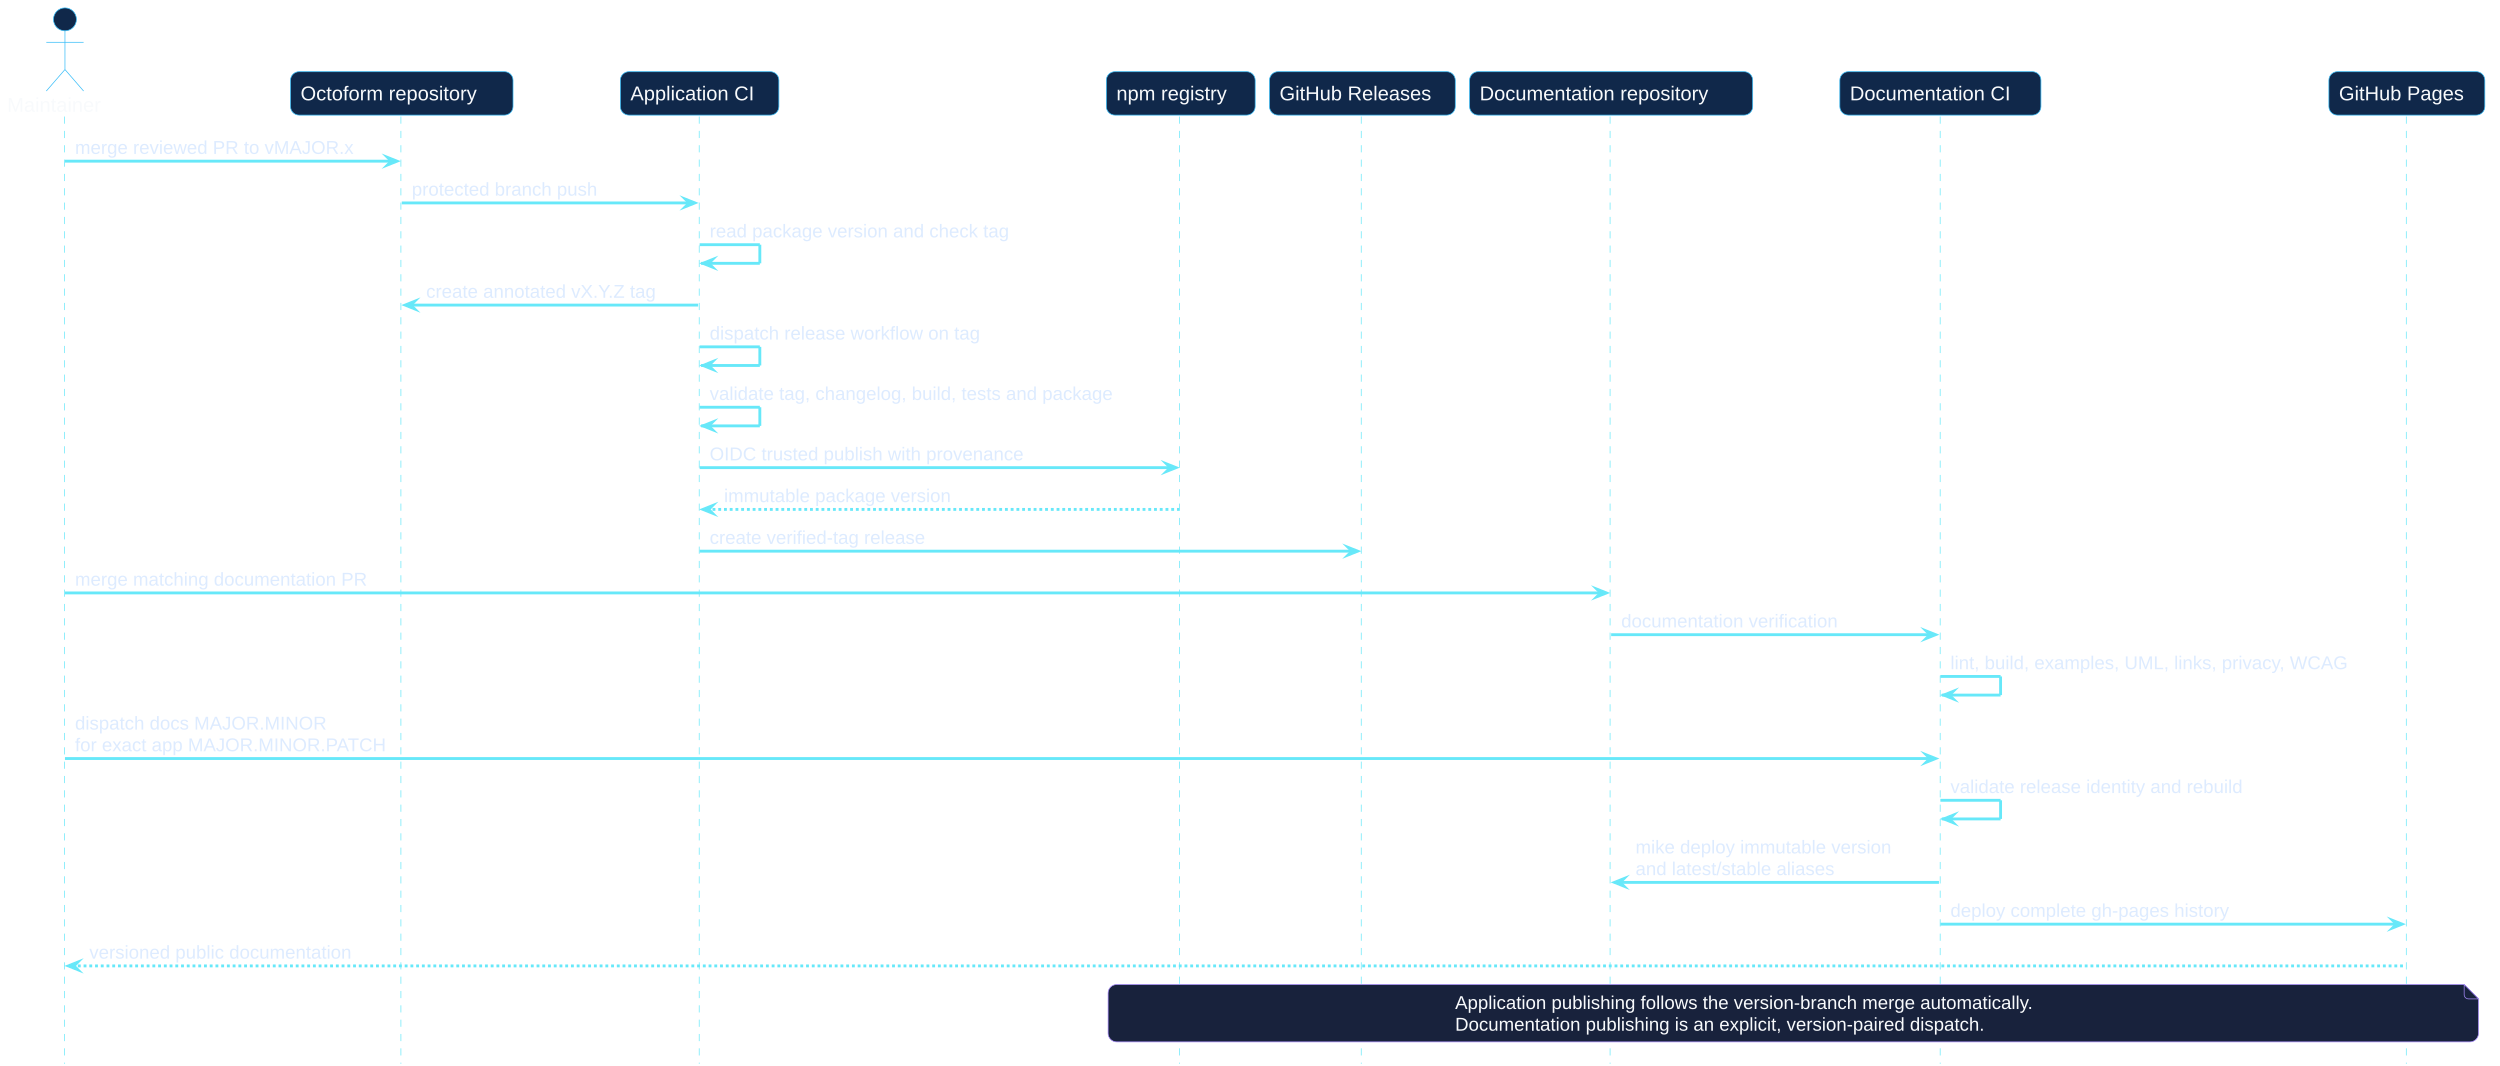
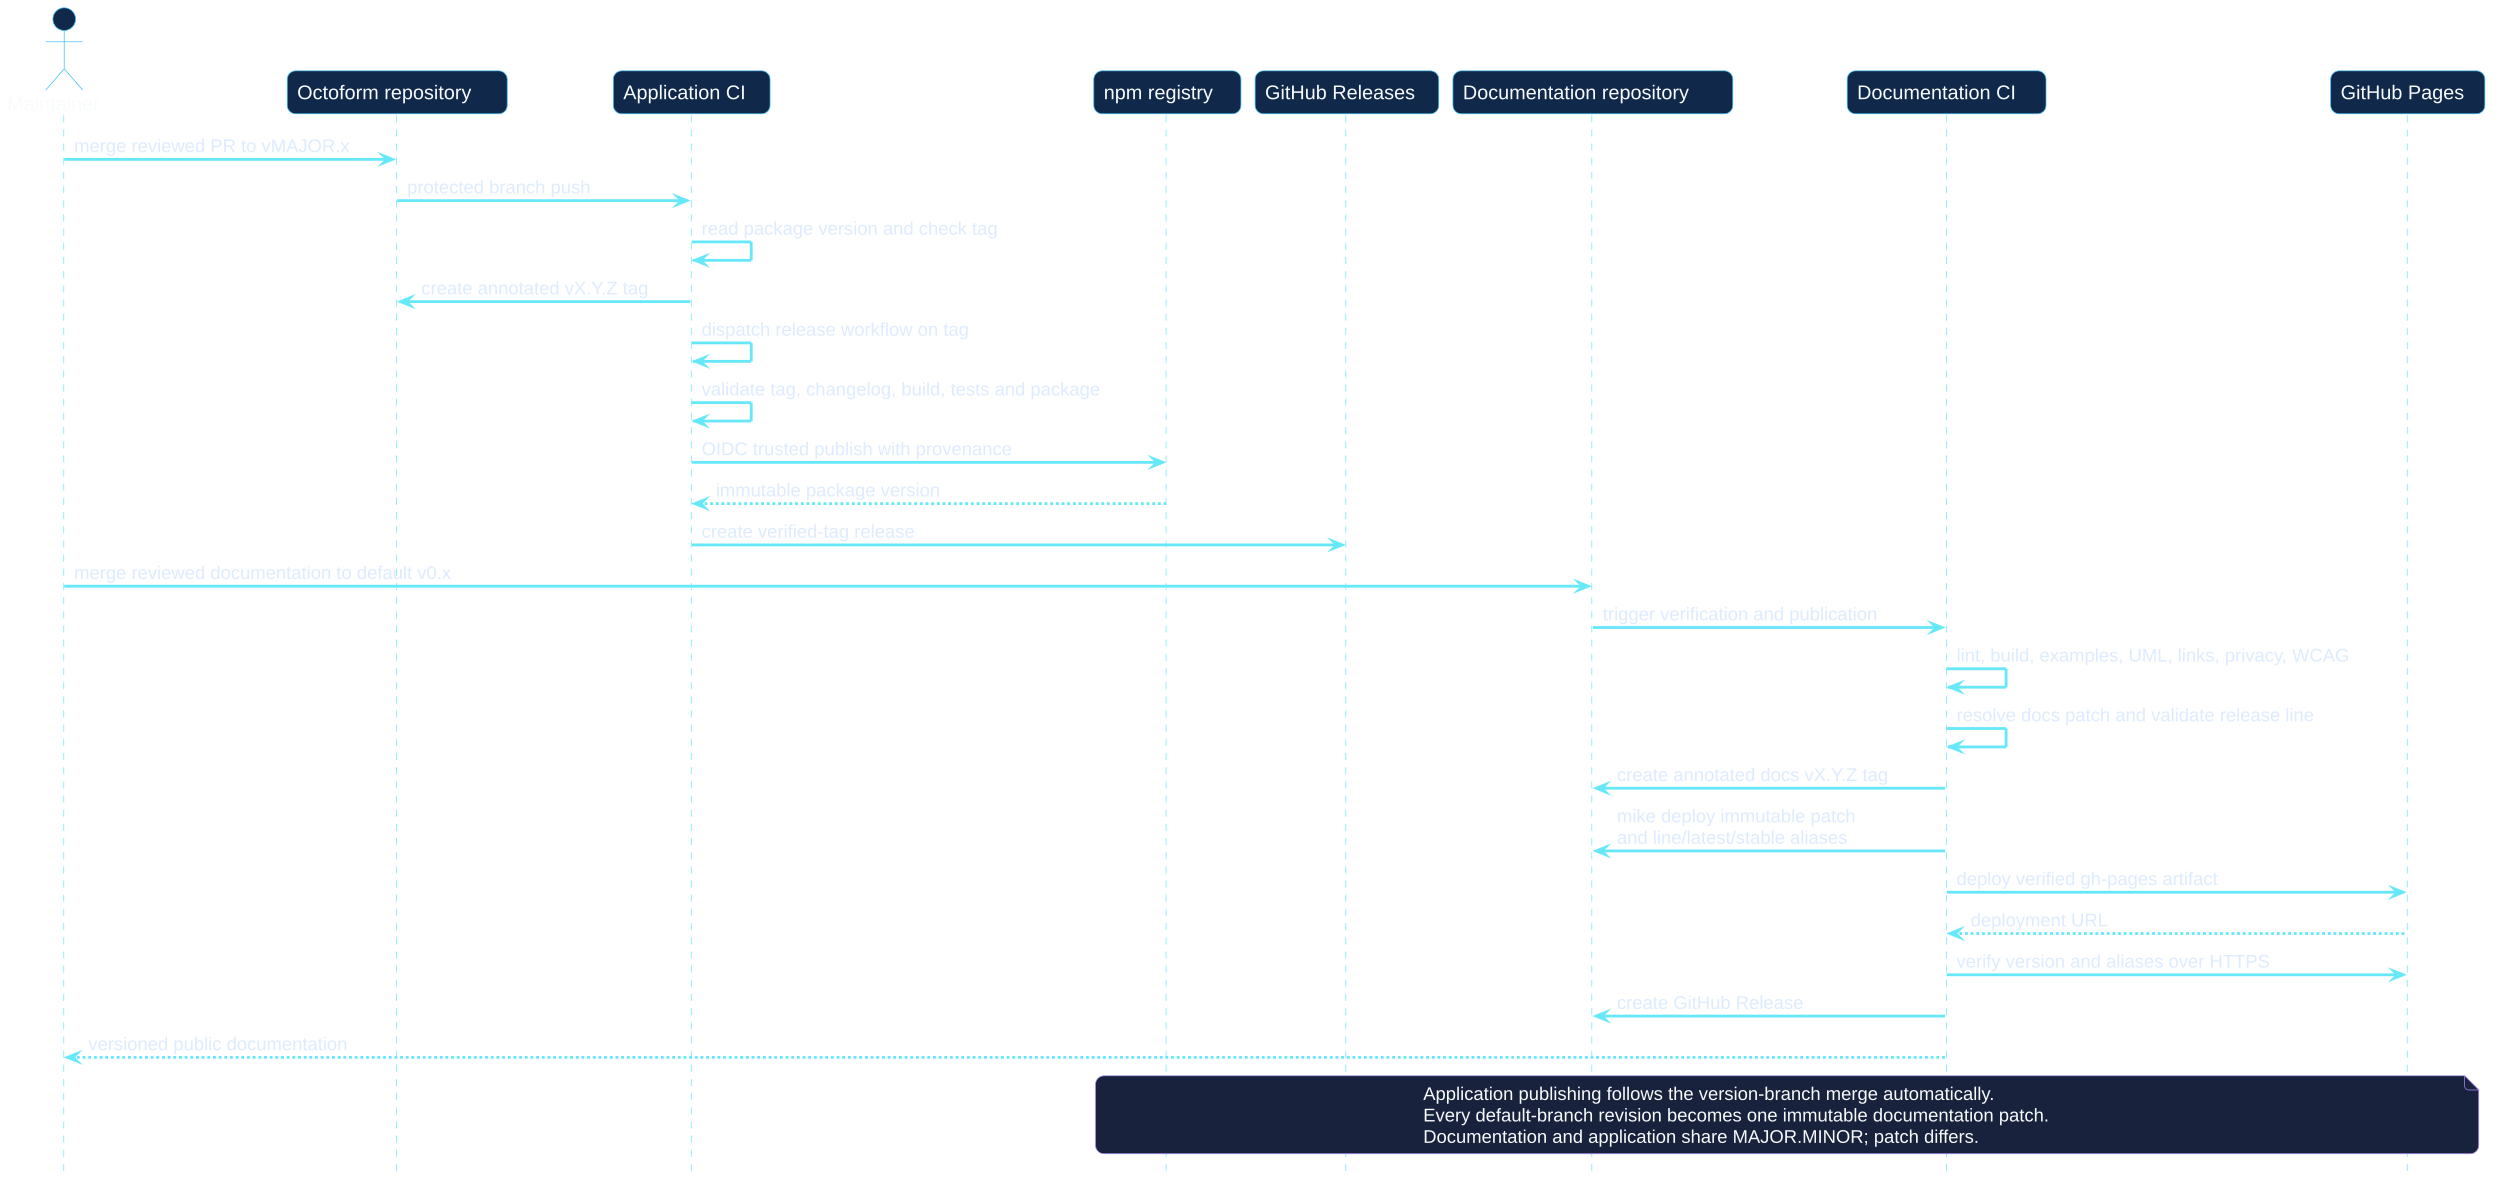
- <svg xmlns="http://www.w3.org/2000/svg" contentStyleType="text/css" data-diagram-type="SEQUENCE" height="743px" preserveAspectRatio="none" style="width:1744px;height:743px;" version="1.1" viewBox="0 0 1744 743" width="1744px" zoomAndPan="magnify">
+ <svg xmlns="http://www.w3.org/2000/svg" contentStyleType="text/css" data-diagram-type="SEQUENCE" height="830px" preserveAspectRatio="none" style="width:1764px;height:830px;" version="1.1" viewBox="0 0 1764 830" width="1764px" zoomAndPan="magnify">
  <defs />
  <g>
    <g class="participant-lifeline" data-entity-uid="part1" data-qualified-name="Maintainer" data-source-line="4" id="part1-lifeline">
      <g>
-         <rect fill="#000000" fill-opacity="0" height="660.789" width="8" x="41.31" y="81.297" />
-         <line style="stroke:#67E8F9;stroke-width:0.5;stroke-dasharray:5,5;" x1="45" x2="45" y1="81.297" y2="742.086" />
+         <rect fill="#000000" fill-opacity="0" height="748.188" width="8" x="41.31" y="81.297" />
+         <line style="stroke:#67E8F9;stroke-width:0.5;stroke-dasharray:5,5;" x1="45" x2="45" y1="81.297" y2="829.484" />
      </g>
    </g>
    <g class="participant-lifeline" data-entity-uid="part2" data-qualified-name="AppRepo" data-source-line="5" id="part2-lifeline">
      <g>
-         <rect fill="#000000" fill-opacity="0" height="660.789" width="8" x="276.275" y="81.297" />
-         <line style="stroke:#67E8F9;stroke-width:0.5;stroke-dasharray:5,5;" x1="279.67" x2="279.67" y1="81.297" y2="742.086" />
+         <rect fill="#000000" fill-opacity="0" height="748.188" width="8" x="276.275" y="81.297" />
+         <line style="stroke:#67E8F9;stroke-width:0.5;stroke-dasharray:5,5;" x1="279.67" x2="279.67" y1="81.297" y2="829.484" />
      </g>
    </g>
    <g class="participant-lifeline" data-entity-uid="part3" data-qualified-name="AppCI" data-source-line="6" id="part3-lifeline">
      <g>
-         <rect fill="#000000" fill-opacity="0" height="660.789" width="8" x="484.059" y="81.297" />
-         <line style="stroke:#67E8F9;stroke-width:0.5;stroke-dasharray:5,5;" x1="487.769" x2="487.769" y1="81.297" y2="742.086" />
+         <rect fill="#000000" fill-opacity="0" height="748.188" width="8" x="484.059" y="81.297" />
+         <line style="stroke:#67E8F9;stroke-width:0.5;stroke-dasharray:5,5;" x1="487.769" x2="487.769" y1="81.297" y2="829.484" />
      </g>
    </g>
    <g class="participant-lifeline" data-entity-uid="part4" data-qualified-name="NPM" data-source-line="7" id="part4-lifeline">
      <g>
-         <rect fill="#000000" fill-opacity="0" height="660.789" width="8" x="819.694" y="81.297" />
-         <line style="stroke:#67E8F9;stroke-width:0.5;stroke-dasharray:5,5;" x1="822.786" x2="822.786" y1="81.297" y2="742.086" />
+         <rect fill="#000000" fill-opacity="0" height="748.188" width="8" x="819.694" y="81.297" />
+         <line style="stroke:#67E8F9;stroke-width:0.5;stroke-dasharray:5,5;" x1="822.786" x2="822.786" y1="81.297" y2="829.484" />
      </g>
    </g>
    <g class="participant-lifeline" data-entity-uid="part5" data-qualified-name="Releases" data-source-line="8" id="part5-lifeline">
      <g>
-         <rect fill="#000000" fill-opacity="0" height="660.789" width="8" x="946.398" y="81.297" />
-         <line style="stroke:#67E8F9;stroke-width:0.5;stroke-dasharray:5,5;" x1="949.603" x2="949.603" y1="81.297" y2="742.086" />
+         <rect fill="#000000" fill-opacity="0" height="748.188" width="8" x="946.398" y="81.297" />
+         <line style="stroke:#67E8F9;stroke-width:0.5;stroke-dasharray:5,5;" x1="949.603" x2="949.603" y1="81.297" y2="829.484" />
      </g>
    </g>
    <g class="participant-lifeline" data-entity-uid="part6" data-qualified-name="DocsRepo" data-source-line="9" id="part6-lifeline">
      <g>
-         <rect fill="#000000" fill-opacity="0" height="660.789" width="8" x="1119.93" y="81.297" />
-         <line style="stroke:#67E8F9;stroke-width:0.5;stroke-dasharray:5,5;" x1="1123.192" x2="1123.192" y1="81.297" y2="742.086" />
+         <rect fill="#000000" fill-opacity="0" height="748.188" width="8" x="1119.93" y="81.297" />
+         <line style="stroke:#67E8F9;stroke-width:0.5;stroke-dasharray:5,5;" x1="1123.192" x2="1123.192" y1="81.297" y2="829.484" />
      </g>
    </g>
    <g class="participant-lifeline" data-entity-uid="part7" data-qualified-name="DocsCI" data-source-line="10" id="part7-lifeline">
      <g>
-         <rect fill="#000000" fill-opacity="0" height="660.789" width="8" x="1349.607" y="81.297" />
-         <line style="stroke:#67E8F9;stroke-width:0.5;stroke-dasharray:5,5;" x1="1353.467" x2="1353.467" y1="81.297" y2="742.086" />
+         <rect fill="#000000" fill-opacity="0" height="748.188" width="8" x="1369.52" y="81.297" />
+         <line style="stroke:#67E8F9;stroke-width:0.5;stroke-dasharray:5,5;" x1="1373.379" x2="1373.379" y1="81.297" y2="829.484" />
      </g>
    </g>
    <g class="participant-lifeline" data-entity-uid="part8" data-qualified-name="Pages" data-source-line="11" id="part8-lifeline">
      <g>
-         <rect fill="#000000" fill-opacity="0" height="660.789" width="8" x="1675.023" y="81.297" />
-         <line style="stroke:#67E8F9;stroke-width:0.5;stroke-dasharray:5,5;" x1="1678.633" x2="1678.633" y1="81.297" y2="742.086" />
+         <rect fill="#000000" fill-opacity="0" height="748.188" width="8" x="1694.936" y="81.297" />
+         <line style="stroke:#67E8F9;stroke-width:0.5;stroke-dasharray:5,5;" x1="1698.545" x2="1698.545" y1="81.297" y2="829.484" />
      </g>
    </g>
    <g class="participant participant-head" data-entity-uid="part1" data-qualified-name="Maintainer" data-source-line="4" id="part1-head">
      <text fill="#F8FAFC" font-family="Arial" font-size="14" lengthAdjust="spacing" textLength="74.621" x="5" y="77.995">Maintainer</text>
      <ellipse cx="45.31" cy="13.5" fill="#10284A" rx="8" ry="8" style="stroke:#38BDF8;stroke-width:0.5;" />
      <path d="M45.31,21.5 L45.31,48.5 M32.31,29.5 L58.31,29.5 M45.31,48.5 L32.31,63.5 M45.31,48.5 L58.31,63.5" fill="none" style="stroke:#38BDF8;stroke-width:0.5;" />
    </g>
    <g class="participant participant-head" data-entity-uid="part2" data-qualified-name="AppRepo" data-source-line="5" id="part2-head">
      <rect fill="#10284A" height="30.297" rx="6" ry="6" style="stroke:#38BDF8;stroke-width:0.5;" width="155.21" x="202.67" y="50" />
      <text fill="#F8FAFC" font-family="Arial" font-size="14" lengthAdjust="spacing" textLength="141.21" x="209.67" y="69.995">Octoform repository</text>
    </g>
    <g class="participant participant-head" data-entity-uid="part3" data-qualified-name="AppCI" data-source-line="6" id="part3-head">
      <rect fill="#10284A" height="30.297" rx="6" ry="6" style="stroke:#38BDF8;stroke-width:0.5;" width="110.578" x="432.769" y="50" />
      <text fill="#F8FAFC" font-family="Arial" font-size="14" lengthAdjust="spacing" textLength="96.578" x="439.769" y="69.995">Application CI</text>
    </g>
    <g class="participant participant-head" data-entity-uid="part4" data-qualified-name="NPM" data-source-line="7" id="part4-head">
      <rect fill="#10284A" height="30.297" rx="6" ry="6" style="stroke:#38BDF8;stroke-width:0.5;" width="103.817" x="771.786" y="50" />
      <text fill="#F8FAFC" font-family="Arial" font-size="14" lengthAdjust="spacing" textLength="89.817" x="778.786" y="69.995">npm registry</text>
    </g>
    <g class="participant participant-head" data-entity-uid="part5" data-qualified-name="Releases" data-source-line="8" id="part5-head">
      <rect fill="#10284A" height="30.297" rx="6" ry="6" style="stroke:#38BDF8;stroke-width:0.5;" width="129.589" x="885.603" y="50" />
      <text fill="#F8FAFC" font-family="Arial" font-size="14" lengthAdjust="spacing" textLength="115.589" x="892.603" y="69.995">GitHub Releases</text>
    </g>
    <g class="participant participant-head" data-entity-uid="part6" data-qualified-name="DocsRepo" data-source-line="9" id="part6-head">
      <rect fill="#10284A" height="30.297" rx="6" ry="6" style="stroke:#38BDF8;stroke-width:0.5;" width="197.477" x="1025.192" y="50" />
      <text fill="#F8FAFC" font-family="Arial" font-size="14" lengthAdjust="spacing" textLength="183.477" x="1032.192" y="69.995">Documentation repository</text>
    </g>
    <g class="participant participant-head" data-entity-uid="part7" data-qualified-name="DocsCI" data-source-line="10" id="part7-head">
-       <rect fill="#10284A" height="30.297" rx="6" ry="6" style="stroke:#38BDF8;stroke-width:0.5;" width="140.28" x="1283.467" y="50" />
-       <text fill="#F8FAFC" font-family="Arial" font-size="14" lengthAdjust="spacing" textLength="126.28" x="1290.467" y="69.995">Documentation CI</text>
+       <rect fill="#10284A" height="30.297" rx="6" ry="6" style="stroke:#38BDF8;stroke-width:0.5;" width="140.28" x="1303.379" y="50" />
+       <text fill="#F8FAFC" font-family="Arial" font-size="14" lengthAdjust="spacing" textLength="126.28" x="1310.379" y="69.995">Documentation CI</text>
    </g>
    <g class="participant participant-head" data-entity-uid="part8" data-qualified-name="Pages" data-source-line="11" id="part8-head">
-       <rect fill="#10284A" height="30.297" rx="6" ry="6" style="stroke:#38BDF8;stroke-width:0.5;" width="108.78" x="1624.633" y="50" />
-       <text fill="#F8FAFC" font-family="Arial" font-size="14" lengthAdjust="spacing" textLength="94.78" x="1631.633" y="69.995">GitHub Pages</text>
+       <rect fill="#10284A" height="30.297" rx="6" ry="6" style="stroke:#38BDF8;stroke-width:0.5;" width="108.78" x="1644.545" y="50" />
+       <text fill="#F8FAFC" font-family="Arial" font-size="14" lengthAdjust="spacing" textLength="94.78" x="1651.545" y="69.995">GitHub Pages</text>
    </g>
    <g class="message" data-entity-1="part1" data-entity-2="part2" data-source-line="13" id="msg1">
      <polygon fill="#67E8F9" points="268.275,108.43,278.275,112.43,268.275,116.43,272.275,112.43" style="stroke:#67E8F9;stroke-width:1;stroke-linejoin:miter;stroke-miterlimit:10;" />
      <line style="stroke:#67E8F9;stroke-width:2;" x1="45.31" x2="274.275" y1="112.43" y2="112.43" />
      <text fill="#DDEBFF" font-family="Arial" font-size="13" lengthAdjust="spacing" textLength="210.964" x="52.31" y="107.364">merge reviewed PR to vMAJOR.x</text>
    </g>
    <g class="message" data-entity-1="part2" data-entity-2="part3" data-source-line="14" id="msg2">
      <polygon fill="#67E8F9" points="476.059,137.562,486.059,141.562,476.059,145.562,480.059,141.562" style="stroke:#67E8F9;stroke-width:1;stroke-linejoin:miter;stroke-miterlimit:10;" />
      <line style="stroke:#67E8F9;stroke-width:2;" x1="280.275" x2="482.059" y1="141.562" y2="141.562" />
      <text fill="#DDEBFF" font-family="Arial" font-size="13" lengthAdjust="spacing" textLength="148.097" x="287.275" y="136.497">protected branch push</text>
    </g>
    <g class="message" data-entity-1="part3" data-entity-2="part3" data-source-line="15" id="msg3">
      <line style="stroke:#67E8F9;stroke-width:2;" x1="488.059" x2="530.059" y1="170.695" y2="170.695" />
      <line style="stroke:#67E8F9;stroke-width:2;" x1="530.059" x2="530.059" y1="170.695" y2="183.695" />
      <line style="stroke:#67E8F9;stroke-width:2;" x1="489.059" x2="530.059" y1="183.695" y2="183.695" />
      <polygon fill="#67E8F9" points="499.059,179.695,489.059,183.695,499.059,187.695,495.059,183.695" style="stroke:#67E8F9;stroke-width:1;stroke-linejoin:miter;stroke-miterlimit:10;" />
      <text fill="#DDEBFF" font-family="Arial" font-size="13" lengthAdjust="spacing" textLength="236.78" x="495.059" y="165.629">read package version and check tag</text>
    </g>
    <g class="message" data-entity-1="part3" data-entity-2="part2" data-source-line="16" id="msg4">
      <polygon fill="#67E8F9" points="291.275,208.828,281.275,212.828,291.275,216.828,287.275,212.828" style="stroke:#67E8F9;stroke-width:1;stroke-linejoin:miter;stroke-miterlimit:10;" />
      <line style="stroke:#67E8F9;stroke-width:2;" x1="285.275" x2="487.059" y1="212.828" y2="212.828" />
      <text fill="#DDEBFF" font-family="Arial" font-size="13" lengthAdjust="spacing" textLength="183.784" x="297.275" y="207.762">create annotated vX.Y.Z tag</text>
    </g>
    <g class="message" data-entity-1="part3" data-entity-2="part3" data-source-line="17" id="msg5">
      <line style="stroke:#67E8F9;stroke-width:2;" x1="488.059" x2="530.059" y1="241.961" y2="241.961" />
      <line style="stroke:#67E8F9;stroke-width:2;" x1="530.059" x2="530.059" y1="241.961" y2="254.961" />
      <line style="stroke:#67E8F9;stroke-width:2;" x1="489.059" x2="530.059" y1="254.961" y2="254.961" />
      <polygon fill="#67E8F9" points="499.059,250.961,489.059,254.961,499.059,258.961,495.059,254.961" style="stroke:#67E8F9;stroke-width:1;stroke-linejoin:miter;stroke-miterlimit:10;" />
      <text fill="#DDEBFF" font-family="Arial" font-size="13" lengthAdjust="spacing" textLength="215.3" x="495.059" y="236.895">dispatch release workflow on tag</text>
    </g>
    <g class="message" data-entity-1="part3" data-entity-2="part3" data-source-line="18" id="msg6">
      <line style="stroke:#67E8F9;stroke-width:2;" x1="488.059" x2="530.059" y1="284.094" y2="284.094" />
      <line style="stroke:#67E8F9;stroke-width:2;" x1="530.059" x2="530.059" y1="284.094" y2="297.094" />
      <line style="stroke:#67E8F9;stroke-width:2;" x1="489.059" x2="530.059" y1="297.094" y2="297.094" />
      <polygon fill="#67E8F9" points="499.059,293.094,489.059,297.094,499.059,301.094,495.059,297.094" style="stroke:#67E8F9;stroke-width:1;stroke-linejoin:miter;stroke-miterlimit:10;" />
      <text fill="#DDEBFF" font-family="Arial" font-size="13" lengthAdjust="spacing" textLength="321.636" x="495.059" y="279.028">validate tag, changelog, build, tests and package</text>
    </g>
    <g class="message" data-entity-1="part3" data-entity-2="part4" data-source-line="19" id="msg7">
      <polygon fill="#67E8F9" points="811.694,322.227,821.694,326.227,811.694,330.227,815.694,326.227" style="stroke:#67E8F9;stroke-width:1;stroke-linejoin:miter;stroke-miterlimit:10;" />
      <line style="stroke:#67E8F9;stroke-width:2;" x1="488.059" x2="817.694" y1="326.227" y2="326.227" />
      <text fill="#DDEBFF" font-family="Arial" font-size="13" lengthAdjust="spacing" textLength="247.876" x="495.059" y="321.161">OIDC trusted publish with provenance</text>
    </g>
    <g class="message" data-entity-1="part4" data-entity-2="part3" data-source-line="20" id="msg8">
      <polygon fill="#67E8F9" points="499.059,351.359,489.059,355.359,499.059,359.359,495.059,355.359" style="stroke:#67E8F9;stroke-width:1;stroke-linejoin:miter;stroke-miterlimit:10;" />
      <line style="stroke:#67E8F9;stroke-width:2;stroke-dasharray:2,2;" x1="493.059" x2="822.694" y1="355.359" y2="355.359" />
      <text fill="#DDEBFF" font-family="Arial" font-size="13" lengthAdjust="spacing" textLength="181.092" x="505.059" y="350.293">immutable package version</text>
    </g>
    <g class="message" data-entity-1="part3" data-entity-2="part5" data-source-line="21" id="msg9">
      <polygon fill="#67E8F9" points="938.398,380.492,948.398,384.492,938.398,388.492,942.398,384.492" style="stroke:#67E8F9;stroke-width:1;stroke-linejoin:miter;stroke-miterlimit:10;" />
      <line style="stroke:#67E8F9;stroke-width:2;" x1="488.059" x2="944.398" y1="384.492" y2="384.492" />
      <text fill="#DDEBFF" font-family="Arial" font-size="13" lengthAdjust="spacing" textLength="172.599" x="495.059" y="379.426">create verified-tag release</text>
    </g>
    <g class="message" data-entity-1="part1" data-entity-2="part6" data-source-line="23" id="msg10">
      <polygon fill="#67E8F9" points="1111.93,409.625,1121.93,413.625,1111.93,417.625,1115.93,413.625" style="stroke:#67E8F9;stroke-width:1;stroke-linejoin:miter;stroke-miterlimit:10;" />
      <line style="stroke:#67E8F9;stroke-width:2;" x1="45.31" x2="1117.93" y1="413.625" y2="413.625" />
-       <text fill="#DDEBFF" font-family="Arial" font-size="13" lengthAdjust="spacing" textLength="231.201" x="52.31" y="408.559">merge matching documentation PR</text>
+       <text fill="#DDEBFF" font-family="Arial" font-size="13" lengthAdjust="spacing" textLength="307.487" x="52.31" y="408.559">merge reviewed documentation to default v0.x</text>
    </g>
    <g class="message" data-entity-1="part6" data-entity-2="part7" data-source-line="24" id="msg11">
-       <polygon fill="#67E8F9" points="1341.607,438.758,1351.607,442.758,1341.607,446.758,1345.607,442.758" style="stroke:#67E8F9;stroke-width:1;stroke-linejoin:miter;stroke-miterlimit:10;" />
-       <line style="stroke:#67E8F9;stroke-width:2;" x1="1123.93" x2="1347.607" y1="442.758" y2="442.758" />
-       <text fill="#DDEBFF" font-family="Arial" font-size="13" lengthAdjust="spacing" textLength="175.443" x="1130.93" y="437.692">documentation verification</text>
+       <polygon fill="#67E8F9" points="1361.52,438.758,1371.52,442.758,1361.52,446.758,1365.52,442.758" style="stroke:#67E8F9;stroke-width:1;stroke-linejoin:miter;stroke-miterlimit:10;" />
+       <line style="stroke:#67E8F9;stroke-width:2;" x1="1123.93" x2="1367.52" y1="442.758" y2="442.758" />
+       <text fill="#DDEBFF" font-family="Arial" font-size="13" lengthAdjust="spacing" textLength="225.589" x="1130.93" y="437.692">trigger verification and publication</text>
    </g>
    <g class="message" data-entity-1="part7" data-entity-2="part7" data-source-line="25" id="msg12">
-       <line style="stroke:#67E8F9;stroke-width:2;" x1="1353.607" x2="1395.607" y1="471.891" y2="471.891" />
-       <line style="stroke:#67E8F9;stroke-width:2;" x1="1395.607" x2="1395.607" y1="471.891" y2="484.891" />
-       <line style="stroke:#67E8F9;stroke-width:2;" x1="1354.607" x2="1395.607" y1="484.891" y2="484.891" />
-       <polygon fill="#67E8F9" points="1364.607,480.891,1354.607,484.891,1364.607,488.891,1360.607,484.891" style="stroke:#67E8F9;stroke-width:1;stroke-linejoin:miter;stroke-miterlimit:10;" />
-       <text fill="#DDEBFF" font-family="Arial" font-size="13" lengthAdjust="spacing" textLength="311.416" x="1360.607" y="466.825">lint, build, examples, UML, links, privacy, WCAG</text>
-     </g>
-     <g class="message" data-entity-1="part1" data-entity-2="part7" data-source-line="26" id="msg13">
-       <polygon fill="#67E8F9" points="1341.607,525.156,1351.607,529.156,1341.607,533.156,1345.607,529.156" style="stroke:#67E8F9;stroke-width:1;stroke-linejoin:miter;stroke-miterlimit:10;" />
-       <line style="stroke:#67E8F9;stroke-width:2;" x1="45.31" x2="1347.607" y1="529.156" y2="529.156" />
-       <text fill="#DDEBFF" font-family="Arial" font-size="13" lengthAdjust="spacing" textLength="185.11" x="52.31" y="508.957">dispatch docs MAJOR.MINOR</text>
-       <text fill="#DDEBFF" font-family="Arial" font-size="13" lengthAdjust="spacing" textLength="229.684" x="52.31" y="524.09">for exact app MAJOR.MINOR.PATCH</text>
-     </g>
-     <g class="message" data-entity-1="part7" data-entity-2="part7" data-source-line="27" id="msg14">
-       <line style="stroke:#67E8F9;stroke-width:2;" x1="1353.607" x2="1395.607" y1="558.289" y2="558.289" />
-       <line style="stroke:#67E8F9;stroke-width:2;" x1="1395.607" x2="1395.607" y1="558.289" y2="571.289" />
-       <line style="stroke:#67E8F9;stroke-width:2;" x1="1354.607" x2="1395.607" y1="571.289" y2="571.289" />
-       <polygon fill="#67E8F9" points="1364.607,567.289,1354.607,571.289,1364.607,575.289,1360.607,571.289" style="stroke:#67E8F9;stroke-width:1;stroke-linejoin:miter;stroke-miterlimit:10;" />
-       <text fill="#DDEBFF" font-family="Arial" font-size="13" lengthAdjust="spacing" textLength="235.784" x="1360.607" y="553.223">validate release identity and rebuild</text>
+       <line style="stroke:#67E8F9;stroke-width:2;" x1="1373.52" x2="1415.52" y1="471.891" y2="471.891" />
+       <line style="stroke:#67E8F9;stroke-width:2;" x1="1415.52" x2="1415.52" y1="471.891" y2="484.891" />
+       <line style="stroke:#67E8F9;stroke-width:2;" x1="1374.52" x2="1415.52" y1="484.891" y2="484.891" />
+       <polygon fill="#67E8F9" points="1384.52,480.891,1374.52,484.891,1384.52,488.891,1380.52,484.891" style="stroke:#67E8F9;stroke-width:1;stroke-linejoin:miter;stroke-miterlimit:10;" />
+       <text fill="#DDEBFF" font-family="Arial" font-size="13" lengthAdjust="spacing" textLength="311.416" x="1380.52" y="466.825">lint, build, examples, UML, links, privacy, WCAG</text>
+     </g>
+     <g class="message" data-entity-1="part7" data-entity-2="part7" data-source-line="26" id="msg13">
+       <line style="stroke:#67E8F9;stroke-width:2;" x1="1373.52" x2="1415.52" y1="514.023" y2="514.023" />
+       <line style="stroke:#67E8F9;stroke-width:2;" x1="1415.52" x2="1415.52" y1="514.023" y2="527.023" />
+       <line style="stroke:#67E8F9;stroke-width:2;" x1="1374.52" x2="1415.52" y1="527.023" y2="527.023" />
+       <polygon fill="#67E8F9" points="1384.52,523.023,1374.52,527.023,1384.52,531.023,1380.52,527.023" style="stroke:#67E8F9;stroke-width:1;stroke-linejoin:miter;stroke-miterlimit:10;" />
+       <text fill="#DDEBFF" font-family="Arial" font-size="13" lengthAdjust="spacing" textLength="286.8" x="1380.52" y="508.957">resolve docs patch and validate release line</text>
+     </g>
+     <g class="message" data-entity-1="part7" data-entity-2="part6" data-source-line="27" id="msg14">
+       <polygon fill="#67E8F9" points="1134.93,552.156,1124.93,556.156,1134.93,560.156,1130.93,556.156" style="stroke:#67E8F9;stroke-width:1;stroke-linejoin:miter;stroke-miterlimit:10;" />
+       <line style="stroke:#67E8F9;stroke-width:2;" x1="1128.93" x2="1372.52" y1="556.156" y2="556.156" />
+       <text fill="#DDEBFF" font-family="Arial" font-size="13" lengthAdjust="spacing" textLength="218.042" x="1140.93" y="551.09">create annotated docs vX.Y.Z tag</text>
    </g>
    <g class="message" data-entity-1="part7" data-entity-2="part6" data-source-line="28" id="msg15">
-       <polygon fill="#67E8F9" points="1134.93,611.555,1124.93,615.555,1134.93,619.555,1130.93,615.555" style="stroke:#67E8F9;stroke-width:1;stroke-linejoin:miter;stroke-miterlimit:10;" />
-       <line style="stroke:#67E8F9;stroke-width:2;" x1="1128.93" x2="1352.607" y1="615.555" y2="615.555" />
-       <text fill="#DDEBFF" font-family="Arial" font-size="13" lengthAdjust="spacing" textLength="205.677" x="1140.93" y="595.356">mike deploy immutable version</text>
-       <text fill="#DDEBFF" font-family="Arial" font-size="13" lengthAdjust="spacing" textLength="158.044" x="1140.93" y="610.489">and latest/stable aliases</text>
+       <polygon fill="#67E8F9" points="1134.93,596.422,1124.93,600.422,1134.93,604.422,1130.93,600.422" style="stroke:#67E8F9;stroke-width:1;stroke-linejoin:miter;stroke-miterlimit:10;" />
+       <line style="stroke:#67E8F9;stroke-width:2;" x1="1128.93" x2="1372.52" y1="600.422" y2="600.422" />
+       <text fill="#DDEBFF" font-family="Arial" font-size="13" lengthAdjust="spacing" textLength="194.765" x="1140.93" y="580.223">mike deploy immutable patch</text>
+       <text fill="#DDEBFF" font-family="Arial" font-size="13" lengthAdjust="spacing" textLength="185.885" x="1140.93" y="595.356">and line/latest/stable aliases</text>
    </g>
    <g class="message" data-entity-1="part7" data-entity-2="part8" data-source-line="29" id="msg16">
-       <polygon fill="#67E8F9" points="1667.023,640.688,1677.023,644.688,1667.023,648.688,1671.023,644.688" style="stroke:#67E8F9;stroke-width:1;stroke-linejoin:miter;stroke-miterlimit:10;" />
-       <line style="stroke:#67E8F9;stroke-width:2;" x1="1353.607" x2="1673.023" y1="644.688" y2="644.688" />
-       <text fill="#DDEBFF" font-family="Arial" font-size="13" lengthAdjust="spacing" textLength="222.016" x="1360.607" y="639.622">deploy complete gh-pages history</text>
-     </g>
-     <g class="message" data-entity-1="part8" data-entity-2="part1" data-source-line="30" id="msg17">
-       <polygon fill="#67E8F9" points="56.31,669.82,46.31,673.82,56.31,677.82,52.31,673.82" style="stroke:#67E8F9;stroke-width:1;stroke-linejoin:miter;stroke-miterlimit:10;" />
-       <line style="stroke:#67E8F9;stroke-width:2;stroke-dasharray:2,2;" x1="50.31" x2="1678.023" y1="673.82" y2="673.82" />
-       <text fill="#DDEBFF" font-family="Arial" font-size="13" lengthAdjust="spacing" textLength="209.701" x="62.31" y="668.754">versioned public documentation</text>
-     </g>
-     <path d="M773,692.82 L773,720.82 A6,6 0 0 0 779,726.82 L1723,726.82 A6,6 0 0 0 1729,720.82 L1729,696.82 L1719,686.82 L779,686.82 A6,6 0 0 0 773,692.82" fill="#18223C" style="stroke:#A78BFA;stroke-width:0.5;" />
-     <path d="M1719,686.82 L1719,693.82 A3,3 0 0 0 1722,696.82 L1729,696.82 L1719,686.82" fill="#18223C" style="stroke:#A78BFA;stroke-width:0.5;" />
-     <text fill="#F8FAFC" font-family="Arial" font-size="13" lengthAdjust="spacing" textLength="463.468" x="1015.08" y="703.887">Application publishing follows the version-branch merge automatically.</text>
-     <text fill="#F8FAFC" font-family="Arial" font-size="13" lengthAdjust="spacing" textLength="423.04" x="1015.08" y="719.02">Documentation publishing is an explicit, version-paired dispatch.</text>
+       <polygon fill="#67E8F9" points="1686.936,625.555,1696.936,629.555,1686.936,633.555,1690.936,629.555" style="stroke:#67E8F9;stroke-width:1;stroke-linejoin:miter;stroke-miterlimit:10;" />
+       <line style="stroke:#67E8F9;stroke-width:2;" x1="1373.52" x2="1692.936" y1="629.555" y2="629.555" />
+       <text fill="#DDEBFF" font-family="Arial" font-size="13" lengthAdjust="spacing" textLength="212.475" x="1380.52" y="624.489">deploy verified gh-pages artifact</text>
+     </g>
+     <g class="message" data-entity-1="part8" data-entity-2="part7" data-source-line="30" id="msg17">
+       <polygon fill="#67E8F9" points="1384.52,654.688,1374.52,658.688,1384.52,662.688,1380.52,658.688" style="stroke:#67E8F9;stroke-width:1;stroke-linejoin:miter;stroke-miterlimit:10;" />
+       <line style="stroke:#67E8F9;stroke-width:2;stroke-dasharray:2,2;" x1="1378.52" x2="1697.936" y1="658.688" y2="658.688" />
+       <text fill="#DDEBFF" font-family="Arial" font-size="13" lengthAdjust="spacing" textLength="107.682" x="1390.52" y="653.622">deployment URL</text>
+     </g>
+     <g class="message" data-entity-1="part7" data-entity-2="part8" data-source-line="31" id="msg18">
+       <polygon fill="#67E8F9" points="1686.936,683.82,1696.936,687.82,1686.936,691.82,1690.936,687.82" style="stroke:#67E8F9;stroke-width:1;stroke-linejoin:miter;stroke-miterlimit:10;" />
+       <line style="stroke:#67E8F9;stroke-width:2;" x1="1373.52" x2="1692.936" y1="687.82" y2="687.82" />
+       <text fill="#DDEBFF" font-family="Arial" font-size="13" lengthAdjust="spacing" textLength="245.089" x="1380.52" y="682.754">verify version and aliases over HTTPS</text>
+     </g>
+     <g class="message" data-entity-1="part7" data-entity-2="part6" data-source-line="32" id="msg19">
+       <polygon fill="#67E8F9" points="1134.93,712.953,1124.93,716.953,1134.93,720.953,1130.93,716.953" style="stroke:#67E8F9;stroke-width:1;stroke-linejoin:miter;stroke-miterlimit:10;" />
+       <line style="stroke:#67E8F9;stroke-width:2;" x1="1128.93" x2="1372.52" y1="716.953" y2="716.953" />
+       <text fill="#DDEBFF" font-family="Arial" font-size="13" lengthAdjust="spacing" textLength="146.244" x="1140.93" y="711.887">create GitHub Release</text>
+     </g>
+     <g class="message" data-entity-1="part7" data-entity-2="part1" data-source-line="33" id="msg20">
+       <polygon fill="#67E8F9" points="56.31,742.086,46.31,746.086,56.31,750.086,52.31,746.086" style="stroke:#67E8F9;stroke-width:1;stroke-linejoin:miter;stroke-miterlimit:10;" />
+       <line style="stroke:#67E8F9;stroke-width:2;stroke-dasharray:2,2;" x1="50.31" x2="1372.52" y1="746.086" y2="746.086" />
+       <text fill="#DDEBFF" font-family="Arial" font-size="13" lengthAdjust="spacing" textLength="209.701" x="62.31" y="741.02">versioned public documentation</text>
+     </g>
+     <path d="M773,765.086 L773,808.086 A6,6 0 0 0 779,814.086 L1743,814.086 A6,6 0 0 0 1749,808.086 L1749,769.086 L1739,759.086 L779,759.086 A6,6 0 0 0 773,765.086" fill="#18223C" style="stroke:#A78BFA;stroke-width:0.5;" />
+     <path d="M1739,759.086 L1739,766.086 A3,3 0 0 0 1742,769.086 L1749,769.086 L1739,759.086" fill="#18223C" style="stroke:#A78BFA;stroke-width:0.5;" />
+     <text fill="#F8FAFC" font-family="Arial" font-size="13" lengthAdjust="spacing" textLength="463.468" x="1004.225" y="776.153">Application publishing follows the version-branch merge automatically.</text>
+     <text fill="#F8FAFC" font-family="Arial" font-size="13" lengthAdjust="spacing" textLength="505.089" x="1004.225" y="791.286">Every default-branch revision becomes one immutable documentation patch.</text>
+     <text fill="#F8FAFC" font-family="Arial" font-size="13" lengthAdjust="spacing" textLength="435.227" x="1004.225" y="806.418">Documentation and application share MAJOR.MINOR; patch differs.</text>
  </g>
</svg>
